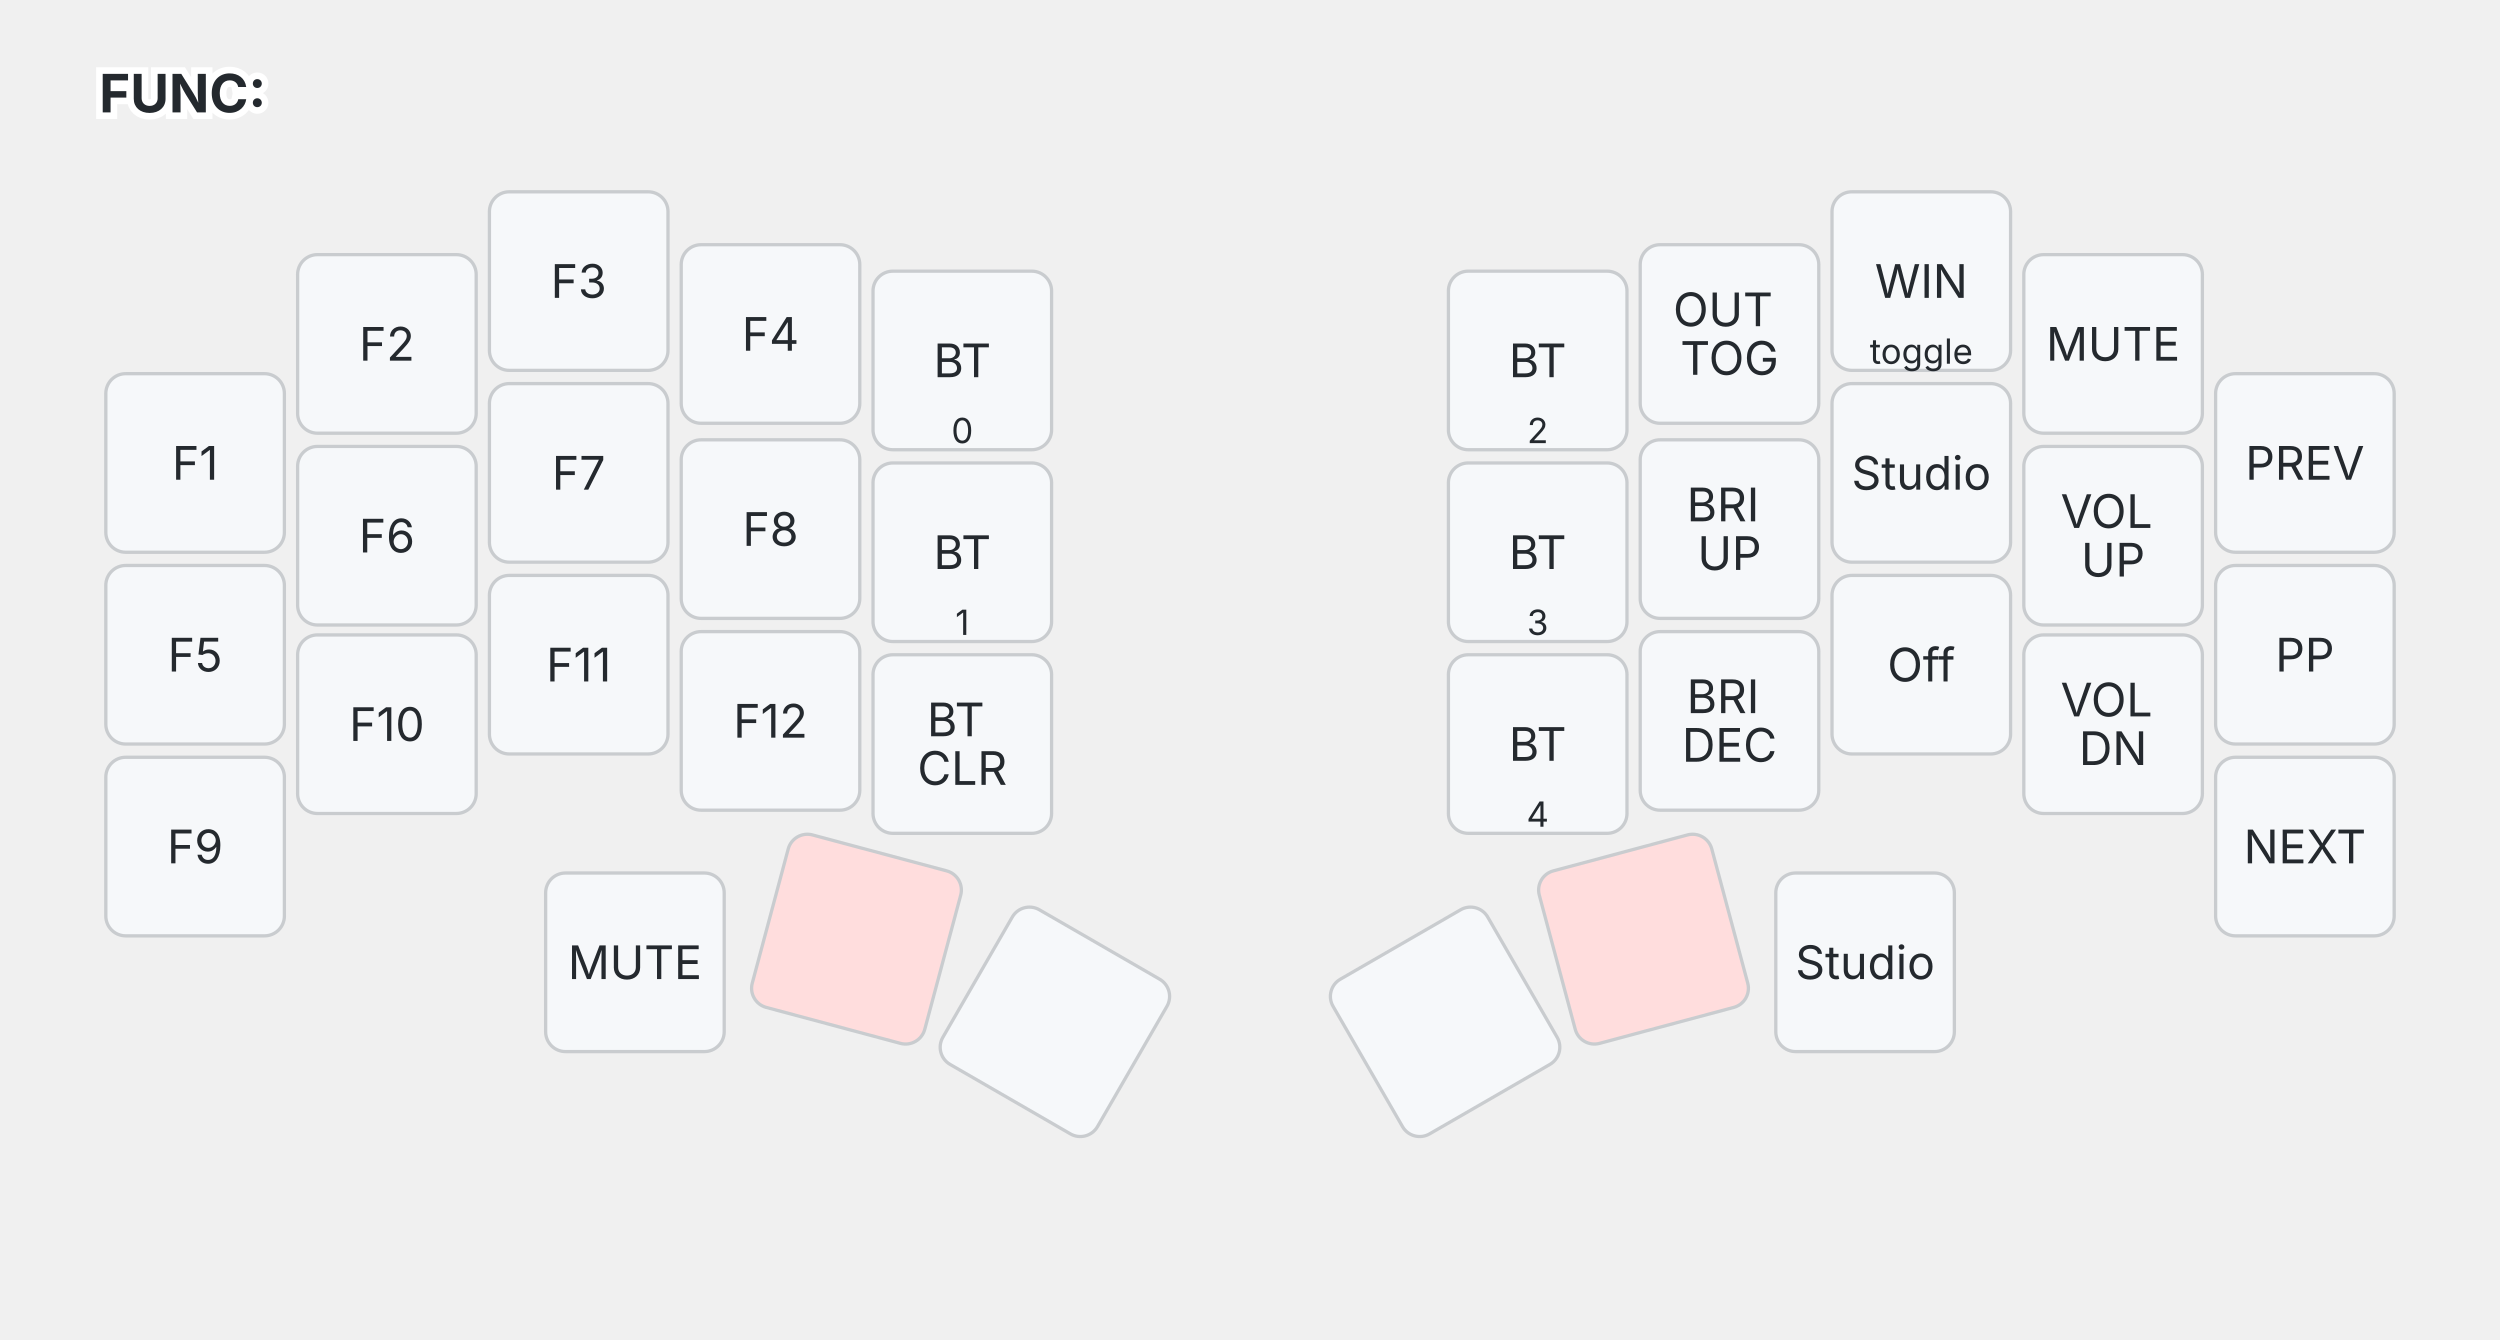
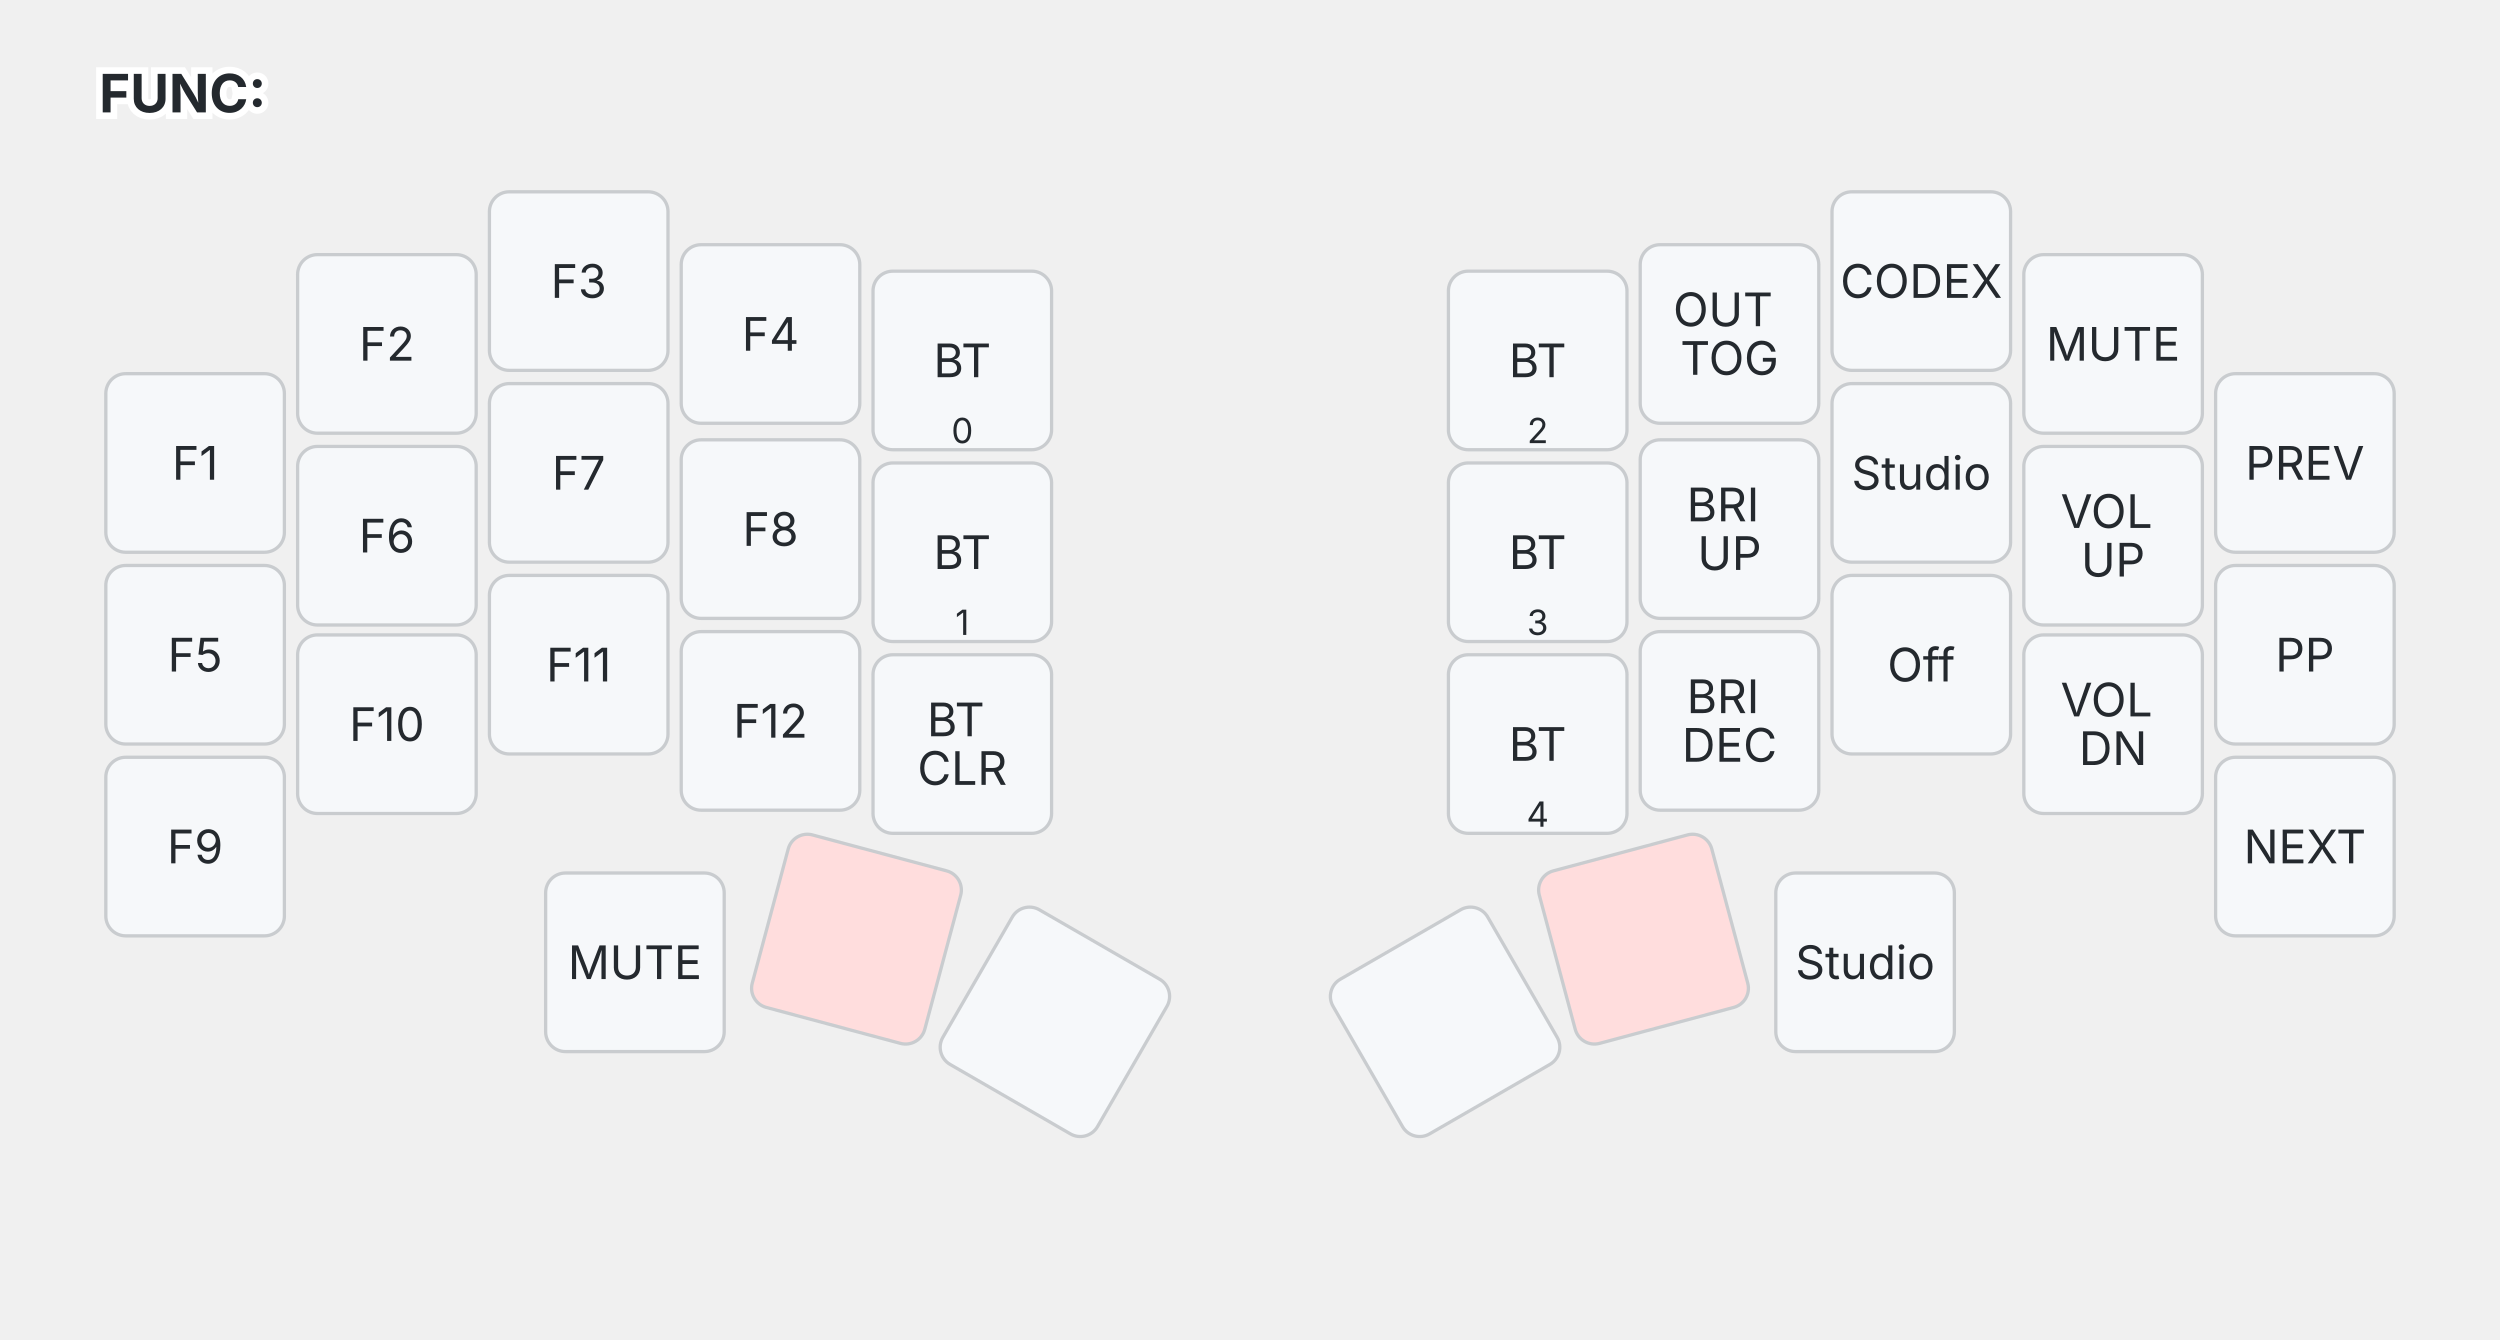
<svg xmlns="http://www.w3.org/2000/svg" width="756" height="405" viewBox="0 0 756 405" class="keymap">
  <style>/* inherit to force styles through use tags */
svg path {
    fill: inherit;
}

/* font and background color specifications */
svg.keymap {
    font-family: SFMono-Regular,Consolas,Liberation Mono,Menlo,monospace;
    font-size: 14px;
    font-kerning: normal;
    text-rendering: optimizeLegibility;
    fill: #24292e;
}

/* default key styling */
rect.key {
    fill: #f6f8fa;
}

rect.key, rect.combo {
    stroke: #c9cccf;
    stroke-width: 1;
}

/* default key side styling, only used is draw_key_sides is set */
rect.side {
    filter: brightness(90%);
}

/* color accent for combo boxes */
rect.combo, rect.combo-separate {
    fill: #cdf;
}

/* color accent for held keys */
rect.held, rect.combo.held {
    fill: #fdd;
}

/* color accent for ghost (optional) keys */
rect.ghost, rect.combo.ghost {
    stroke-dasharray: 4, 4;
    stroke-width: 2;
}

text {
    text-anchor: middle;
    dominant-baseline: middle;
}

/* styling for layer labels */
text.label {
    font-weight: bold;
    text-anchor: start;
    stroke: white;
    stroke-width: 4;
    paint-order: stroke;
}

/* styling for optional footer */
text.footer {
    text-anchor: end;
    dominant-baseline: auto;
    stroke: white;
    stroke-width: 4;
    paint-order: stroke;
}

/* styling for combo tap, and key non-tap label text */
text.combo, text.hold, text.shifted, text.left, text.right, text.tl, text.tr, text.bl, text.br {
    font-size: 11px;
}

text.hold, text.bl, text.br {
    text-anchor: middle;
    dominant-baseline: auto;
}

text.shifted, text.tl, text.tr {
    text-anchor: middle;
    dominant-baseline: hanging;
}

text.left, text.tl, text.bl {
    text-anchor: start;
}

text.right, text.tr, text.br {
    text-anchor: end;
}

text.layer-activator {
    text-decoration: underline;
}

/* styling for hold/shifted label text in combo box */
text.combo.hold, text.combo.shifted, text.combo.left, text.combo.right {
    font-size: 8px;
}

/* lighter symbol for transparent keys */
text.trans {
    fill: #7b7e81;
}

/* styling for combo dendrons */
path.combo {
    stroke-width: 1;
    stroke: gray;
    fill: none;
}

/* Start Tabler Icons Cleanup */
/* cannot use height/width with glyphs */
.icon-tabler &gt; path {
    fill: inherit;
    stroke: inherit;
    stroke-width: 2;
}
/* hide tabler's default box */
.icon-tabler &gt; path[stroke="none"][fill="none"] {
    visibility: hidden;
}
/* End Tabler Icons Cleanup */

svg.keymap {
  font-family: Inter, "Segoe UI", Arial, sans-serif;
  font-size: 14px;
  letter-spacing: 0;
}
text.combo,
text.hold,
text.shifted,
text.left,
text.right,
text.tl,
text.tr,
text.bl,
text.br {
  font-size: 10.5px;
}
text.label {
  font-size: 16px;
}
</style>
  <g transform="translate(30, 0)" class="layer-FUNC">
    <text x="0" y="28" class="label" id="FUNC">FUNC:</text>
    <g transform="translate(0, 56)">
      <g transform="translate(29, 84)" class="key keypos-0">
        <rect rx="6" ry="6" x="-27" y="-27" width="54" height="54" class="key" />
        <text x="0" y="0" class="key tap">F1</text>
      </g>
      <g transform="translate(87, 48)" class="key keypos-1">
        <rect rx="6" ry="6" x="-27" y="-27" width="54" height="54" class="key" />
        <text x="0" y="0" class="key tap">F2</text>
      </g>
      <g transform="translate(145, 29)" class="key keypos-2">
        <rect rx="6" ry="6" x="-27" y="-27" width="54" height="54" class="key" />
        <text x="0" y="0" class="key tap">F3</text>
      </g>
      <g transform="translate(203, 45)" class="key keypos-3">
        <rect rx="6" ry="6" x="-27" y="-27" width="54" height="54" class="key" />
        <text x="0" y="0" class="key tap">F4</text>
      </g>
      <g transform="translate(261, 53)" class="key keypos-4">
        <rect rx="6" ry="6" x="-27" y="-27" width="54" height="54" class="key" />
        <text x="0" y="0" class="key tap">BT</text>
        <text x="0" y="25" class="key hold">0</text>
      </g>
      <g transform="translate(435, 53)" class="key keypos-5">
        <rect rx="6" ry="6" x="-27" y="-27" width="54" height="54" class="key" />
        <text x="0" y="0" class="key tap">BT</text>
        <text x="0" y="25" class="key hold">2</text>
      </g>
      <g transform="translate(493, 45)" class="key keypos-6">
        <rect rx="6" ry="6" x="-27" y="-27" width="54" height="54" class="key" />
        <text x="0" y="0" class="key tap">
          <tspan x="0" dy="-0.53em">OUT</tspan>
          <tspan x="0" dy="1.05em">TOG</tspan>
        </text>
      </g>
      <g transform="translate(551, 29)" class="key keypos-7">
        <rect rx="6" ry="6" x="-27" y="-27" width="54" height="54" class="key" />
-         <text x="0" y="0" class="key tap">WIN</text>
-         <text x="0" y="25" class="key hold">toggle</text>
+         <text x="0" y="0" class="key tap">CODEX</text>
      </g>
      <g transform="translate(609, 48)" class="key keypos-8">
        <rect rx="6" ry="6" x="-27" y="-27" width="54" height="54" class="key" />
        <text x="0" y="0" class="key tap">MUTE</text>
      </g>
      <g transform="translate(667, 84)" class="key keypos-9">
        <rect rx="6" ry="6" x="-27" y="-27" width="54" height="54" class="key" />
        <text x="0" y="0" class="key tap">PREV</text>
      </g>
      <g transform="translate(29, 142)" class="key keypos-10">
        <rect rx="6" ry="6" x="-27" y="-27" width="54" height="54" class="key" />
        <text x="0" y="0" class="key tap">F5</text>
      </g>
      <g transform="translate(87, 106)" class="key keypos-11">
        <rect rx="6" ry="6" x="-27" y="-27" width="54" height="54" class="key" />
        <text x="0" y="0" class="key tap">F6</text>
      </g>
      <g transform="translate(145, 87)" class="key keypos-12">
        <rect rx="6" ry="6" x="-27" y="-27" width="54" height="54" class="key" />
        <text x="0" y="0" class="key tap">F7</text>
      </g>
      <g transform="translate(203, 104)" class="key keypos-13">
        <rect rx="6" ry="6" x="-27" y="-27" width="54" height="54" class="key" />
        <text x="0" y="0" class="key tap">F8</text>
      </g>
      <g transform="translate(261, 111)" class="key keypos-14">
        <rect rx="6" ry="6" x="-27" y="-27" width="54" height="54" class="key" />
        <text x="0" y="0" class="key tap">BT</text>
        <text x="0" y="25" class="key hold">1</text>
      </g>
      <g transform="translate(435, 111)" class="key keypos-15">
        <rect rx="6" ry="6" x="-27" y="-27" width="54" height="54" class="key" />
        <text x="0" y="0" class="key tap">BT</text>
        <text x="0" y="25" class="key hold">3</text>
      </g>
      <g transform="translate(493, 104)" class="key keypos-16">
        <rect rx="6" ry="6" x="-27" y="-27" width="54" height="54" class="key" />
        <text x="0" y="0" class="key tap">
          <tspan x="0" dy="-0.53em">BRI</tspan>
          <tspan x="0" dy="1.05em">UP</tspan>
        </text>
      </g>
      <g transform="translate(551, 87)" class="key keypos-17">
        <rect rx="6" ry="6" x="-27" y="-27" width="54" height="54" class="key" />
        <text x="0" y="0" class="key tap">Studio</text>
      </g>
      <g transform="translate(609, 106)" class="key keypos-18">
        <rect rx="6" ry="6" x="-27" y="-27" width="54" height="54" class="key" />
        <text x="0" y="0" class="key tap">
          <tspan x="0" dy="-0.53em">VOL</tspan>
          <tspan x="0" dy="1.05em">UP</tspan>
        </text>
      </g>
      <g transform="translate(667, 142)" class="key keypos-19">
        <rect rx="6" ry="6" x="-27" y="-27" width="54" height="54" class="key" />
        <text x="0" y="0" class="key tap">PP</text>
      </g>
      <g transform="translate(29, 200)" class="key keypos-20">
        <rect rx="6" ry="6" x="-27" y="-27" width="54" height="54" class="key" />
        <text x="0" y="0" class="key tap">F9</text>
      </g>
      <g transform="translate(87, 163)" class="key keypos-21">
        <rect rx="6" ry="6" x="-27" y="-27" width="54" height="54" class="key" />
        <text x="0" y="0" class="key tap">F10</text>
      </g>
      <g transform="translate(145, 145)" class="key keypos-22">
        <rect rx="6" ry="6" x="-27" y="-27" width="54" height="54" class="key" />
        <text x="0" y="0" class="key tap">F11</text>
      </g>
      <g transform="translate(203, 162)" class="key keypos-23">
        <rect rx="6" ry="6" x="-27" y="-27" width="54" height="54" class="key" />
        <text x="0" y="0" class="key tap">F12</text>
      </g>
      <g transform="translate(261, 169)" class="key keypos-24">
        <rect rx="6" ry="6" x="-27" y="-27" width="54" height="54" class="key" />
        <text x="0" y="0" class="key tap">
          <tspan x="0" dy="-0.53em">BT</tspan>
          <tspan x="0" dy="1.05em">CLR</tspan>
        </text>
      </g>
      <g transform="translate(435, 169)" class="key keypos-25">
        <rect rx="6" ry="6" x="-27" y="-27" width="54" height="54" class="key" />
        <text x="0" y="0" class="key tap">BT</text>
        <text x="0" y="25" class="key hold">4</text>
      </g>
      <g transform="translate(493, 162)" class="key keypos-26">
        <rect rx="6" ry="6" x="-27" y="-27" width="54" height="54" class="key" />
        <text x="0" y="0" class="key tap">
          <tspan x="0" dy="-0.53em">BRI</tspan>
          <tspan x="0" dy="1.05em">DEC</tspan>
        </text>
      </g>
      <g transform="translate(551, 145)" class="key keypos-27">
        <rect rx="6" ry="6" x="-27" y="-27" width="54" height="54" class="key" />
        <text x="0" y="0" class="key tap">Off</text>
      </g>
      <g transform="translate(609, 163)" class="key keypos-28">
        <rect rx="6" ry="6" x="-27" y="-27" width="54" height="54" class="key" />
        <text x="0" y="0" class="key tap">
          <tspan x="0" dy="-0.53em">VOL</tspan>
          <tspan x="0" dy="1.05em">DN</tspan>
        </text>
      </g>
      <g transform="translate(667, 200)" class="key keypos-29">
        <rect rx="6" ry="6" x="-27" y="-27" width="54" height="54" class="key" />
        <text x="0" y="0" class="key tap">NEXT</text>
      </g>
      <g transform="translate(162, 235)" class="key keypos-30">
        <rect rx="6" ry="6" x="-27" y="-27" width="54" height="54" class="key" />
        <text x="0" y="0" class="key tap">MUTE</text>
      </g>
      <g transform="translate(229, 228) rotate(15.0)" class="key held keypos-31">
        <rect rx="6" ry="6" x="-27" y="-27" width="54" height="54" class="key held" />
      </g>
      <g transform="translate(289, 253) rotate(30.0)" class="key trans keypos-32">
        <rect rx="6" ry="6" x="-27" y="-27" width="54" height="54" class="key trans" />
      </g>
      <g transform="translate(407, 253) rotate(-30.0)" class="key trans keypos-33">
        <rect rx="6" ry="6" x="-27" y="-27" width="54" height="54" class="key trans" />
      </g>
      <g transform="translate(467, 228) rotate(-15.0)" class="key held keypos-34">
        <rect rx="6" ry="6" x="-27" y="-27" width="54" height="54" class="key held" />
      </g>
      <g transform="translate(534, 235)" class="key keypos-35">
        <rect rx="6" ry="6" x="-27" y="-27" width="54" height="54" class="key" />
        <text x="0" y="0" class="key tap">Studio</text>
      </g>
    </g>
  </g>
</svg>
